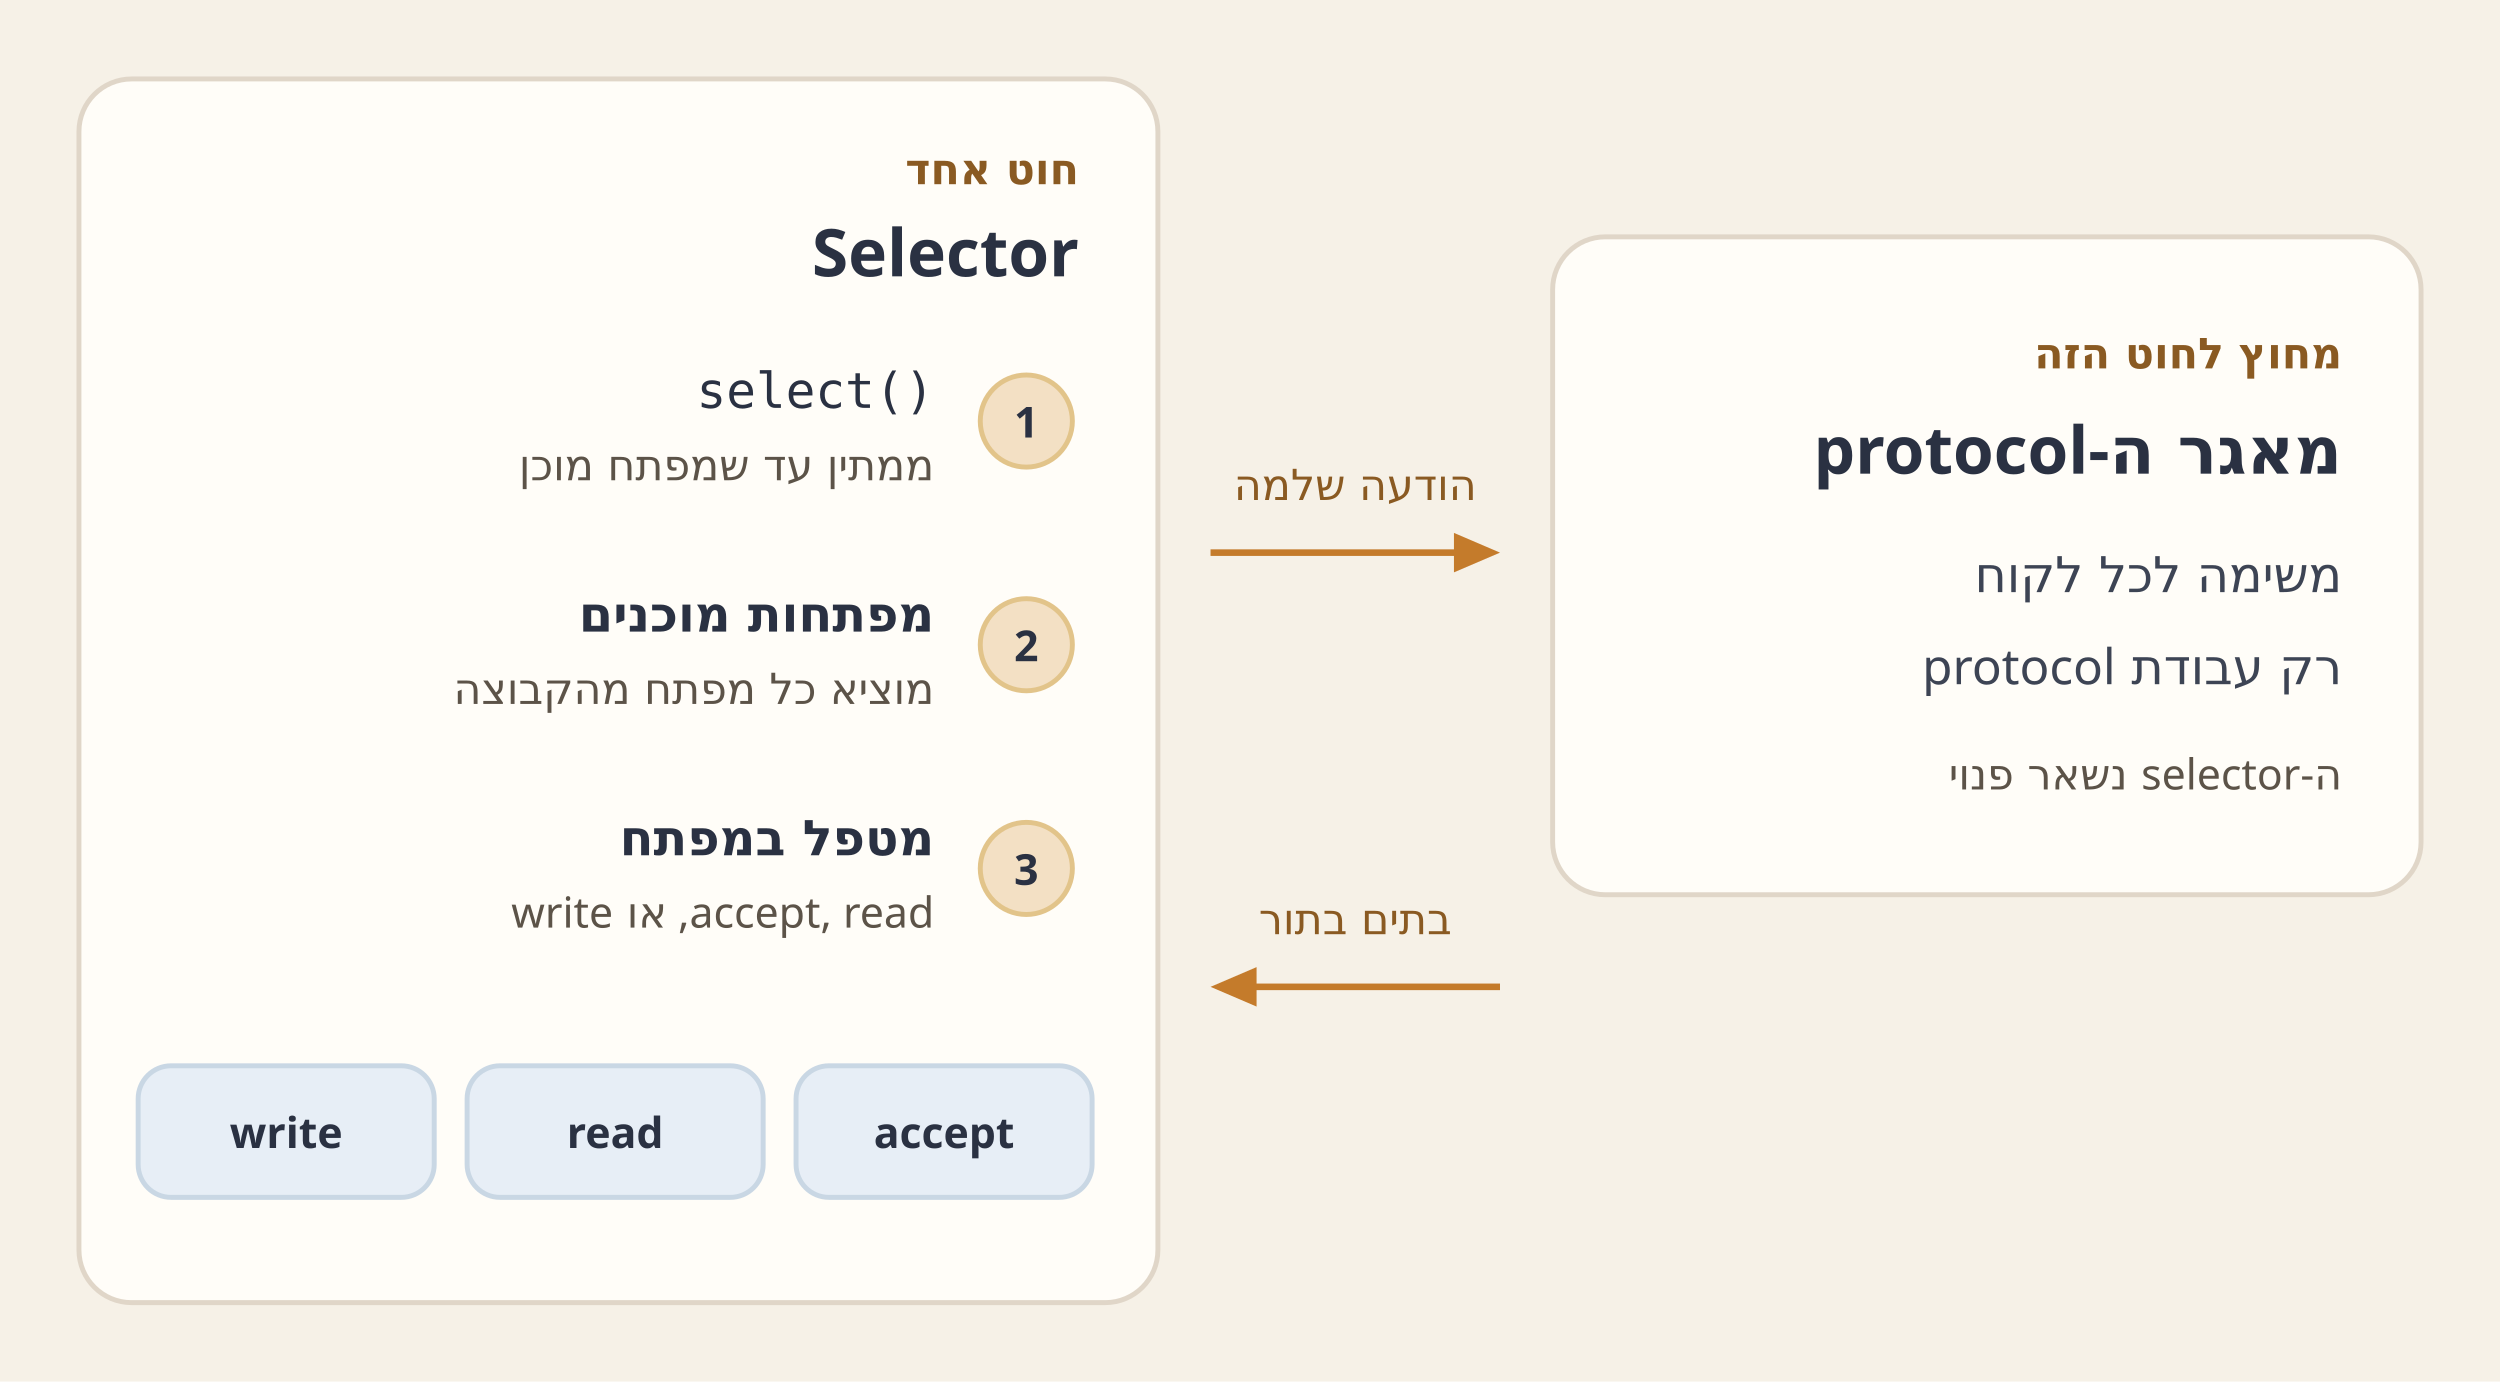
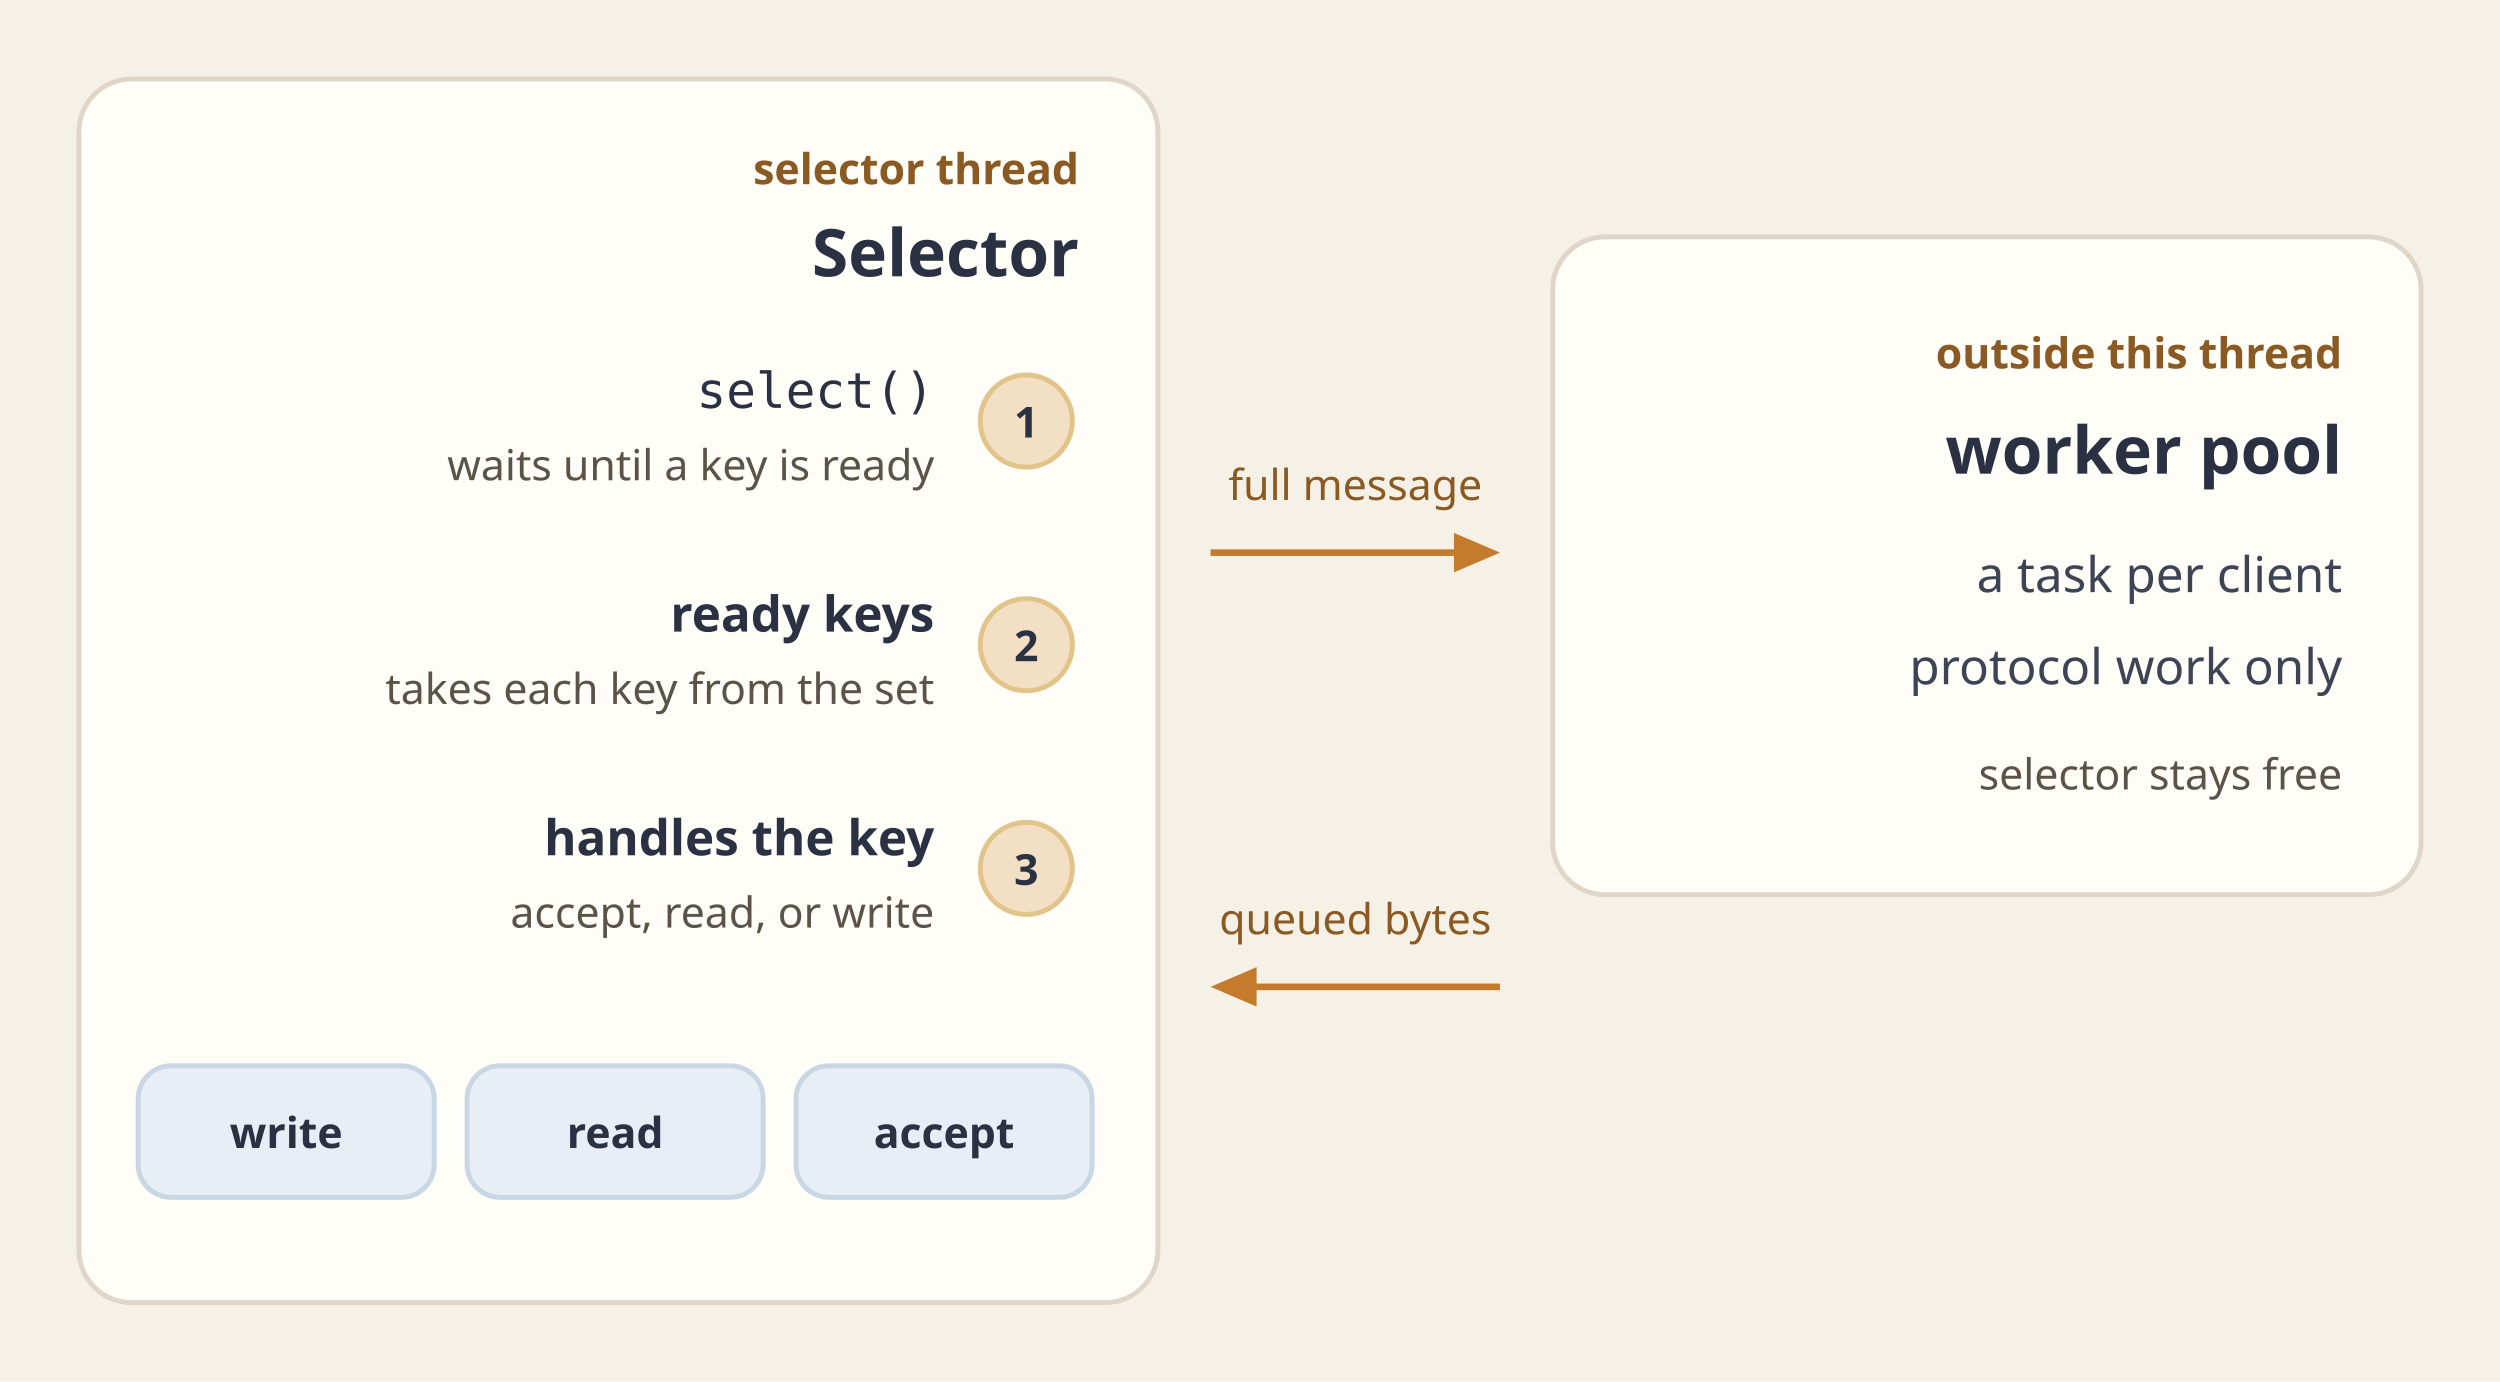
<svg xmlns="http://www.w3.org/2000/svg" viewBox="0 0 760 420" width="760" height="420">
  <rect width="760" height="420" fill="#f6f1e7" />
  <rect x="24" y="24" width="328" height="372" rx="16" fill="#fffdf8" stroke="#e0d6c8" stroke-width="1.5" />
-   <text x="328" y="56" font-family="ui-sans-serif, system-ui, sans-serif" font-size="13" font-weight="650" fill="#8a5a22" text-anchor="start" direction="rtl" unicode-bidi="embed">חוט אחד</text>
+   <text x="328" y="56" font-family="ui-sans-serif, system-ui, sans-serif" font-size="13" font-weight="650" fill="#8a5a22" text-anchor="end" direction="ltr">selector thread</text>
  <text x="328" y="84" font-family="ui-sans-serif, system-ui, sans-serif" font-size="20" font-weight="650" fill="#2a3142" text-anchor="end">Selector</text>
  <circle cx="312" cy="128" r="14" fill="#f3e0c4" stroke="#e2c48a" stroke-width="1.5" />
  <text x="312" y="133" text-anchor="middle" font-family="ui-sans-serif, system-ui, sans-serif" font-size="13" font-weight="650" fill="#2a3142">1</text>
  <text x="284" y="124" font-family="ui-monospace, monospace" font-size="15" fill="#2a3142" text-anchor="end">select()</text>
-   <text x="284" y="146" font-family="ui-sans-serif, system-ui, sans-serif" font-size="13" fill="#5c5348" text-anchor="start" direction="rtl" unicode-bidi="embed">ממתין עד שמפתח מוכן</text>
+   <text x="284" y="146" font-family="ui-sans-serif, system-ui, sans-serif" font-size="13" fill="#5c5348" text-anchor="end" direction="ltr">waits until a key is ready</text>
  <circle cx="312" cy="196" r="14" fill="#f3e0c4" stroke="#e2c48a" stroke-width="1.5" />
  <text x="312" y="201" text-anchor="middle" font-family="ui-sans-serif, system-ui, sans-serif" font-size="13" font-weight="650" fill="#2a3142">2</text>
-   <text x="284" y="192" font-family="ui-sans-serif, system-ui, sans-serif" font-size="15" font-weight="650" fill="#2a3142" text-anchor="start" direction="rtl" unicode-bidi="embed">מפתחות מוכנים</text>
-   <text x="284" y="214" font-family="ui-sans-serif, system-ui, sans-serif" font-size="13" fill="#5c5348" text-anchor="start" direction="rtl" unicode-bidi="embed">מוציא כל מפתח מהקבוצה</text>
+   <text x="284" y="192" font-family="ui-sans-serif, system-ui, sans-serif" font-size="15" font-weight="650" fill="#2a3142" text-anchor="end" direction="ltr">ready keys</text>
+   <text x="284" y="214" font-family="ui-sans-serif, system-ui, sans-serif" font-size="13" fill="#5c5348" text-anchor="end" direction="ltr">takes each key from the set</text>
  <circle cx="312" cy="264" r="14" fill="#f3e0c4" stroke="#e2c48a" stroke-width="1.5" />
  <text x="312" y="269" text-anchor="middle" font-family="ui-sans-serif, system-ui, sans-serif" font-size="13" font-weight="650" fill="#2a3142">3</text>
-   <text x="284" y="260" font-family="ui-sans-serif, system-ui, sans-serif" font-size="15" font-weight="650" fill="#2a3142" text-anchor="start" direction="rtl" unicode-bidi="embed">מטפל במפתח</text>
-   <text x="284" y="282" font-family="ui-sans-serif, system-ui, sans-serif" font-size="13" fill="#5c5348" text-anchor="start" direction="rtl" unicode-bidi="embed">‏<tspan direction="ltr" unicode-bidi="embed">accept, read</tspan>, או <tspan direction="ltr" unicode-bidi="embed">write</tspan>
+   <text x="284" y="260" font-family="ui-sans-serif, system-ui, sans-serif" font-size="15" font-weight="650" fill="#2a3142" text-anchor="end" direction="ltr">handles the key</text>
+   <text x="284" y="282" font-family="ui-sans-serif, system-ui, sans-serif" font-size="13" fill="#5c5348" text-anchor="end" direction="ltr">
+     <tspan direction="ltr">accept, read</tspan>, or <tspan direction="ltr">write</tspan>
  </text>
  <rect x="242" y="324" width="90" height="40" rx="10" fill="#e7eef6" stroke="#c9d7e4" stroke-width="1.5" />
  <text x="287" y="349" text-anchor="middle" font-family="ui-sans-serif, system-ui, sans-serif" font-size="13" font-weight="650" fill="#2a3142">accept</text>
  <rect x="142" y="324" width="90" height="40" rx="10" fill="#e7eef6" stroke="#c9d7e4" stroke-width="1.5" />
  <text x="187" y="349" text-anchor="middle" font-family="ui-sans-serif, system-ui, sans-serif" font-size="13" font-weight="650" fill="#2a3142">read</text>
  <rect x="42" y="324" width="90" height="40" rx="10" fill="#e7eef6" stroke="#c9d7e4" stroke-width="1.5" />
  <text x="87" y="349" text-anchor="middle" font-family="ui-sans-serif, system-ui, sans-serif" font-size="13" font-weight="650" fill="#2a3142">write</text>
  <line x1="368" y1="168" x2="448" y2="168" stroke="#c47b2b" stroke-width="2" />
  <polygon points="456,168 442,162 442,174" fill="#c47b2b" />
-   <text x="412" y="152" text-anchor="middle" font-family="ui-sans-serif, system-ui, sans-serif" font-size="13" fill="#8a5a22" direction="rtl" unicode-bidi="embed">הודעה שלמה</text>
+   <text x="412" y="152" text-anchor="middle" font-family="ui-sans-serif, system-ui, sans-serif" font-size="13" fill="#8a5a22" direction="ltr">full message</text>
  <line x1="456" y1="300" x2="376" y2="300" stroke="#c47b2b" stroke-width="2" />
  <polygon points="368,300 382,294 382,306" fill="#c47b2b" />
-   <text x="412" y="284" text-anchor="middle" font-family="ui-sans-serif, system-ui, sans-serif" font-size="13" fill="#8a5a22" direction="rtl" unicode-bidi="embed">בתים בתור</text>
+   <text x="412" y="284" text-anchor="middle" font-family="ui-sans-serif, system-ui, sans-serif" font-size="13" fill="#8a5a22" direction="ltr">queued bytes</text>
  <rect x="472" y="72" width="264" height="200" rx="16" fill="#fffdf8" stroke="#e0d6c8" stroke-width="1.5" />
-   <text x="712" y="112" font-family="ui-sans-serif, system-ui, sans-serif" font-size="13" font-weight="650" fill="#8a5a22" text-anchor="start" direction="rtl" unicode-bidi="embed">מחוץ לחוט הזה</text>
-   <text x="712" y="144" font-family="ui-sans-serif, system-ui, sans-serif" font-size="20" font-weight="650" fill="#2a3142" text-anchor="start" direction="rtl" unicode-bidi="embed">מאגר ה-<tspan direction="ltr" unicode-bidi="embed">protocol</tspan>
-   </text>
-   <text x="712" y="180" font-family="ui-sans-serif, system-ui, sans-serif" font-size="15" fill="#3d4454" text-anchor="start" direction="rtl" unicode-bidi="embed">משימה לכל לקוח</text>
-   <text x="712" y="208" font-family="ui-sans-serif, system-ui, sans-serif" font-size="15" fill="#3d4454" text-anchor="start" direction="rtl" unicode-bidi="embed">רק עבודת <tspan direction="ltr" unicode-bidi="embed">protocol</tspan>
-   </text>
-   <text x="712" y="240" font-family="ui-sans-serif, system-ui, sans-serif" font-size="13" fill="#5c5348" text-anchor="start" direction="rtl" unicode-bidi="embed">ה-<tspan direction="ltr" unicode-bidi="embed">selector</tspan> נשאר פנוי</text>
+   <text x="712" y="112" font-family="ui-sans-serif, system-ui, sans-serif" font-size="13" font-weight="650" fill="#8a5a22" text-anchor="end" direction="ltr">outside this thread</text>
+   <text x="712" y="144" font-family="ui-sans-serif, system-ui, sans-serif" font-size="20" font-weight="650" fill="#2a3142" text-anchor="end" direction="ltr">worker pool</text>
+   <text x="712" y="180" font-family="ui-sans-serif, system-ui, sans-serif" font-size="15" fill="#3d4454" text-anchor="end" direction="ltr">a task per client</text>
+   <text x="712" y="208" font-family="ui-sans-serif, system-ui, sans-serif" font-size="15" fill="#3d4454" text-anchor="end" direction="ltr">
+     <tspan direction="ltr">protocol</tspan> work only</text>
+   <text x="712" y="240" font-family="ui-sans-serif, system-ui, sans-serif" font-size="13" fill="#5c5348" text-anchor="end" direction="ltr">
+     <tspan direction="ltr">selector</tspan> stays free</text>
</svg>
